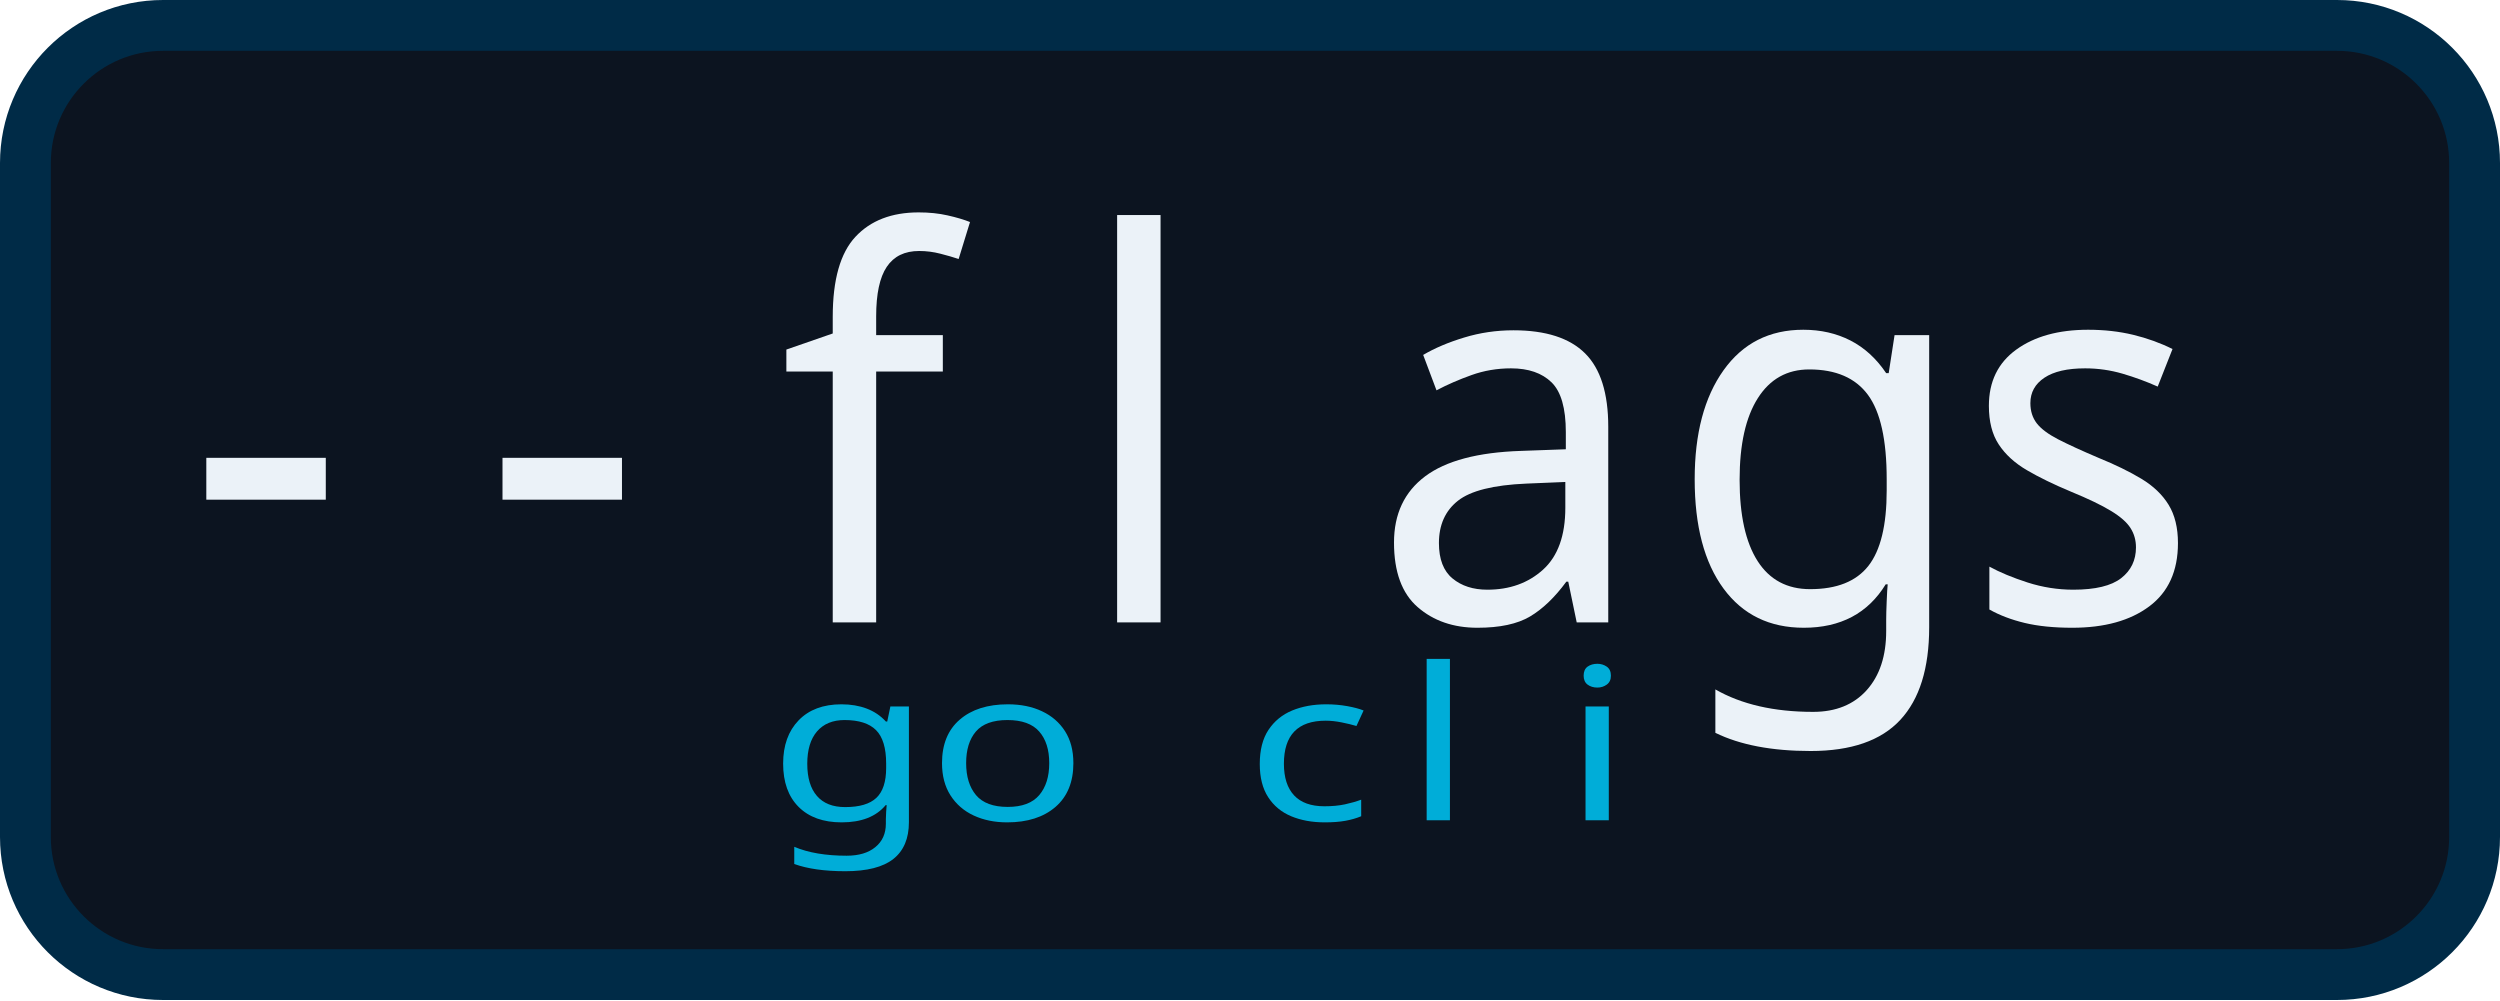
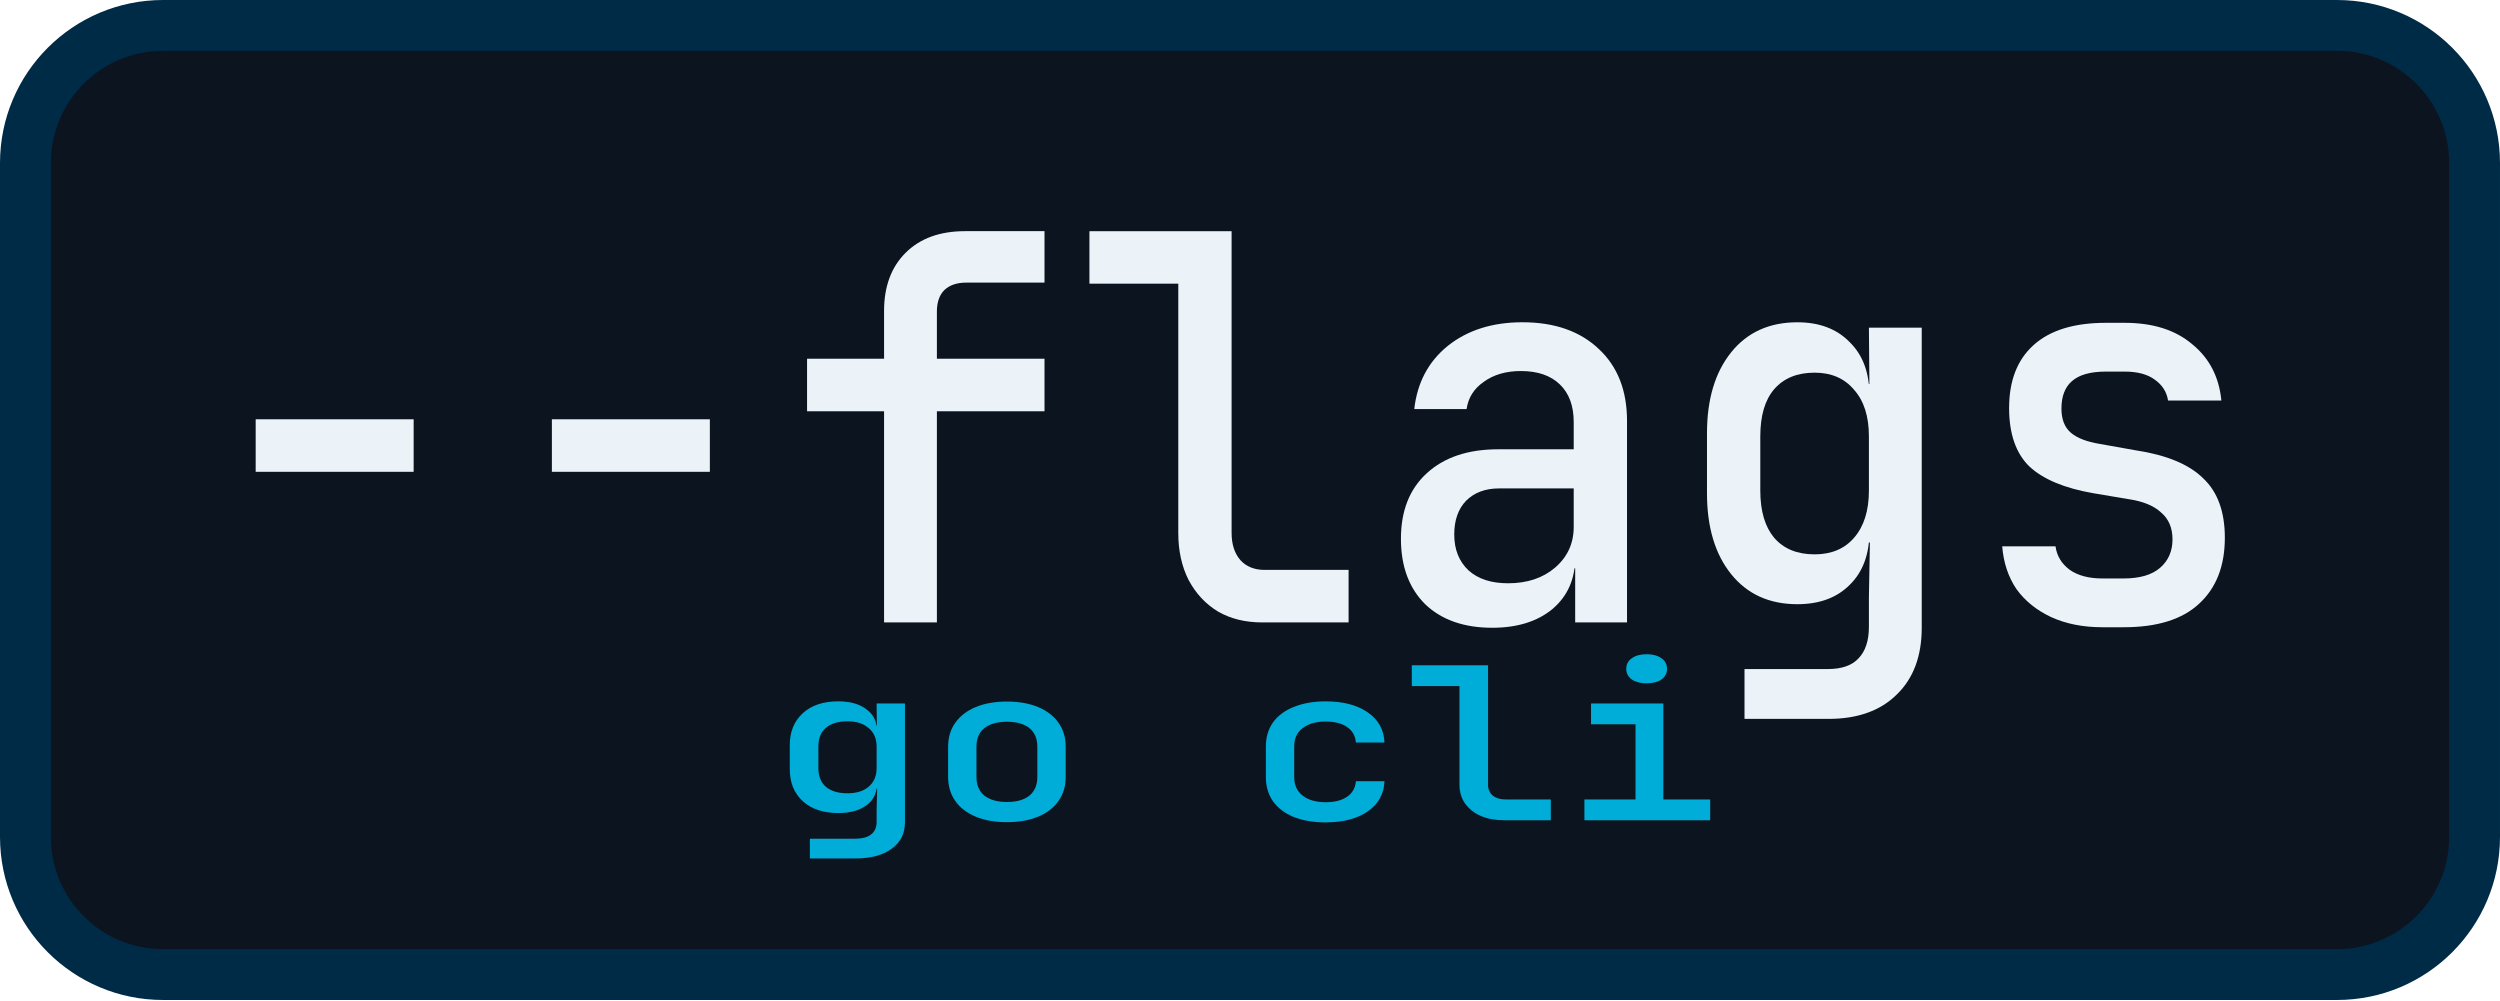
- <svg xmlns="http://www.w3.org/2000/svg" width="600" height="240" viewBox="0 0 600 240" role="img" aria-labelledby="title desc" version="1.1" id="svg3">
-   <defs id="defs3" />
-   <rect x="6.099" y="6.099" width="587.802" height="227.802" rx="33.032" fill="#0b1020" stroke="#1F2937" stroke-width="12.198" id="rect1" style="fill:#0c1420;fill-opacity:1;stroke:#002b47;stroke-opacity:1" />
-   <text style="font-weight:500;font-size:123.446px;font-family:'JetBrains Mono';-inkscape-font-specification:'JetBrains Mono, Medium';fill:#ebf2f8;stroke-width:1.102" transform="scale(0.9597326,1.041957)" x="46.656" y="143.357" id="text28">-</text>
-   <text style="font-weight:500;font-size:123.446px;font-family:'JetBrains Mono';-inkscape-font-specification:'JetBrains Mono, Medium';fill:#ebf2f8;stroke-width:1.102" transform="scale(0.9597326,1.041957)" x="120.723" y="143.357" id="text27">-</text>
-   <text style="font-weight:500;font-size:123.446px;font-family:'JetBrains Mono';-inkscape-font-specification:'JetBrains Mono, Medium';fill:#ebf2f8;stroke-width:1.102" transform="scale(0.9597326,1.041957)" x="194.791" y="143.357" id="text26">f</text>
-   <text style="font-weight:500;font-size:123.446px;font-family:'JetBrains Mono';-inkscape-font-specification:'JetBrains Mono, Medium';fill:#ebf2f8;stroke-width:1.102" transform="scale(0.9597326,1.041957)" x="268.859" y="143.357" id="text25">l</text>
-   <text style="font-weight:500;font-size:123.446px;font-family:'JetBrains Mono';-inkscape-font-specification:'JetBrains Mono, Medium';fill:#ebf2f8;stroke-width:1.102" transform="scale(0.9597326,1.041957)" x="342.926" y="143.357" id="text24">a</text>
-   <text style="font-weight:500;font-size:123.446px;font-family:'JetBrains Mono';-inkscape-font-specification:'JetBrains Mono, Medium';fill:#ebf2f8;stroke-width:1.102" transform="scale(0.9597326,1.041957)" x="416.994" y="143.357" id="text23">g</text>
-   <text style="font-weight:500;font-size:123.446px;font-family:'JetBrains Mono';-inkscape-font-specification:'JetBrains Mono, Medium';fill:#ebf2f8;stroke-width:1.102" transform="scale(0.9597326,1.041957)" x="491.062" y="143.357" id="text22">s</text>
-   <text style="font-weight:500;font-size:56.91px;font-family:'JetBrains Mono';-inkscape-font-specification:'JetBrains Mono, Medium';fill:#00add8;stroke-width:1.581" transform="scale(1.116711,0.8954868)" x="165.184" y="219.841" id="text33">g</text>
-   <text style="font-weight:500;font-size:56.91px;font-family:'JetBrains Mono';-inkscape-font-specification:'JetBrains Mono, Medium';fill:#00add8;stroke-width:1.581" transform="scale(1.116711,0.8954868)" x="199.33" y="219.841" id="text32">o</text>
-   <text style="font-weight:500;font-size:56.91px;font-family:'JetBrains Mono';-inkscape-font-specification:'JetBrains Mono, Medium';fill:#00add8;stroke-width:1.581" transform="scale(1.116711,0.8954868)" x="267.622" y="219.841" id="text31">c</text>
-   <text style="font-weight:500;font-size:56.91px;font-family:'JetBrains Mono';-inkscape-font-specification:'JetBrains Mono, Medium';fill:#00add8;stroke-width:1.581" transform="scale(1.116711,0.8954868)" x="301.768" y="219.841" id="text30">l</text>
-   <text style="font-weight:500;font-size:56.91px;font-family:'JetBrains Mono';-inkscape-font-specification:'JetBrains Mono, Medium';fill:#00add8;stroke-width:1.581" transform="scale(1.116711,0.8954868)" x="335.914" y="219.841" id="text29">i</text>
+ <svg xmlns="http://www.w3.org/2000/svg" width="600" height="240" aria-labelledby="title desc" role="img" version="1.1" viewBox="0 0 600 240">
+   <rect x="6.099" y="6.099" width="587.8" height="227.8" rx="33.032" fill="#0c1420" stroke="#002b47" stroke-width="12.198" />
+   <g fill="#ebf2f8" stroke-width="1.102">
+     <path transform="scale(.95973 1.042)" d="m63.938 108.67v-12.098h39.503v12.098z" aria-label="-" />
+     <path transform="scale(.95973 1.042)" d="m138.01 108.67v-12.098h39.503v12.098z" aria-label="-" />
+     <path transform="scale(.95973 1.042)" d="m221.08 143.36v-48.638h-19.258v-12.098h19.258v-10.987q0-8.518 5.432-13.456 5.432-4.938 14.814-4.938h19.875v11.851h-19.628q-3.457 0-5.432 1.728-1.852 1.728-1.852 4.938v10.863h26.911v12.098h-26.911v48.638z" aria-label="f" />
+     <path transform="scale(.95973 1.042)" d="m315.64 143.36q-6.296 0-10.987-2.469-4.691-2.592-7.407-7.283-2.592-4.691-2.592-10.863v-57.402h-22.22v-12.098h35.552v69.5q0 3.95 2.222 6.296 2.222 2.222 6.049 2.222h20.986v12.098z" aria-label="l" />
+     <path transform="scale(.95973 1.042)" d="m373.17 144.59q-10.616 0-16.789-5.432-6.049-5.555-6.049-15.06 0-9.629 6.419-15.06 6.543-5.555 17.9-5.555h18.887v-6.296q0-5.555-3.457-8.641t-9.752-3.086q-5.555 0-9.258 2.469-3.703 2.345-4.321 6.296h-13.085q1.111-9.135 8.394-14.567 7.407-5.432 18.64-5.432 12.098 0 19.134 6.172 7.036 6.049 7.036 16.542v46.416h-12.962v-12.468h-2.222l2.222-2.469q0 7.407-5.678 11.851-5.678 4.321-15.06 4.321zm3.95-10.246q7.16 0 11.727-3.58 4.691-3.703 4.691-9.382v-8.888h-18.64q-5.185 0-8.271 2.839-2.963 2.839-2.963 7.777 0 5.185 3.58 8.271 3.58 2.963 9.876 2.963z" aria-label="a" />
+     <path transform="scale(.95973 1.042)" d="m436.25 165.58v-11.48h20.862q5.185 0 7.654-2.469 2.592-2.469 2.592-7.283v-6.79l0.247-12.591h-2.839l2.716-2.469q0 7.777-4.938 12.221-4.814 4.444-13.085 4.444-10.493 0-16.542-6.913-6.049-6.913-6.049-18.64v-13.826q0-11.727 6.049-18.64 6.049-6.913 16.542-6.913 8.271 0 13.085 4.567 4.938 4.444 4.938 12.221l-2.716-2.592h2.716l-0.123-12.962h13.209v69.13q0 9.752-6.172 15.307-6.172 5.678-17.159 5.678zm17.529-37.898q6.296 0 9.876-3.827 3.703-3.95 3.703-10.863v-12.468q0-6.913-3.703-10.74-3.58-3.95-9.876-3.95-6.543 0-10.123 3.827-3.457 3.703-3.457 10.863v12.468q0 7.036 3.457 10.863 3.58 3.827 10.123 3.827z" aria-label="g" />
+     <path transform="scale(.95973 1.042)" d="m525.75 144.47q-7.283 0-12.838-2.345-5.432-2.345-8.641-6.419-3.086-4.197-3.58-9.876h13.332q0.494 3.333 3.58 5.432 3.086 1.975 8.147 1.975h5.308q6.049 0 9.135-2.469t3.086-6.543q0-3.95-2.839-6.172-2.716-2.345-8.147-3.086l-8.765-1.358q-10.863-1.728-16.048-6.172-5.061-4.567-5.061-13.456 0-9.382 6.049-14.443 6.172-5.185 18.147-5.185h4.691q10.616 0 16.912 4.938 6.419 4.814 7.283 12.962h-13.332q-0.494-2.963-3.333-4.814-2.716-1.852-7.53-1.852h-4.691q-5.802 0-8.518 2.222-2.592 2.099-2.592 6.296 0 3.703 2.345 5.555 2.345 1.852 7.283 2.592l9.012 1.481q11.48 1.605 16.789 6.419 5.432 4.691 5.432 13.702 0 9.752-6.419 15.184-6.296 5.432-18.887 5.432z" aria-label="s" />
+   </g>
+   <g fill="#00add8" stroke-width="1.581">
+     <path transform="scale(1.1167 .89549)" d="m174.06 230.08v-5.293h9.618q2.39 0 3.528-1.138 1.195-1.138 1.195-3.358v-3.13l0.114-5.805h-1.309l1.252-1.138q0 3.585-2.276 5.634-2.22 2.049-6.032 2.049-4.837 0-7.626-3.187-2.789-3.187-2.789-8.593v-6.374q0-5.406 2.789-8.593t7.626-3.187q3.813 0 6.032 2.106 2.276 2.049 2.276 5.634l-1.252-1.195h1.252l-0.057-5.976h6.089v31.869q0 4.496-2.845 7.057-2.845 2.618-7.91 2.618zm8.081-17.471q2.902 0 4.553-1.764 1.707-1.821 1.707-5.008v-5.748q0-3.187-1.707-4.951-1.65-1.821-4.553-1.821-3.016 0-4.667 1.764-1.593 1.707-1.593 5.008v5.748q0 3.244 1.593 5.008 1.65 1.764 4.667 1.764z" aria-label="g" />
+     <path transform="scale(1.1167 .89549)" d="m216.4 220.35q-3.87 0-6.715-1.48t-4.382-4.211q-1.537-2.732-1.537-6.431v-8.081q0-3.756 1.537-6.431 1.537-2.732 4.382-4.211 2.845-1.48 6.715-1.48t6.715 1.48q2.845 1.48 4.382 4.211 1.537 2.675 1.537 6.431v8.081q0 3.699-1.537 6.431-1.537 2.732-4.382 4.211t-6.715 1.48zm0-5.406q3.13 0 4.837-1.707 1.707-1.764 1.707-5.008v-8.081q0-3.301-1.707-5.008-1.707-1.707-4.837-1.707-3.073 0-4.837 1.707-1.707 1.707-1.707 5.008v8.081q0 3.244 1.707 5.008 1.764 1.707 4.837 1.707z" aria-label="o" />
+     <path transform="scale(1.1167 .89549)" d="m284.92 220.41q-3.87 0-6.829-1.423-2.902-1.48-4.496-4.211-1.537-2.789-1.537-6.488v-8.195q0-3.756 1.537-6.488 1.593-2.732 4.496-4.154 2.959-1.48 6.829-1.48 5.634 0 9.049 2.959t3.585 8.081h-6.146q-0.171-2.675-1.878-4.154-1.707-1.48-4.61-1.48-3.13 0-4.951 1.764-1.821 1.707-1.821 4.894v8.252q0 3.187 1.821 4.951t4.951 1.764q2.902 0 4.61-1.48 1.707-1.48 1.878-4.154h6.146q-0.171 5.122-3.585 8.081-3.415 2.959-9.049 2.959z" aria-label="c" />
+     <path transform="scale(1.1167 .89549)" d="m323.34 219.84q-2.902 0-5.065-1.138-2.163-1.195-3.415-3.358-1.195-2.163-1.195-5.008v-26.463h-10.244v-5.577h16.39v32.04q0 1.821 1.024 2.902 1.024 1.024 2.789 1.024h9.675v5.577z" aria-label="l" />
+     <path transform="scale(1.1167 .89549)" d="m340.52 219.84v-5.577h10.984v-20.146h-9.561v-5.577h15.536v25.723h10.073v5.577zm13.374-36.707q-1.992 0-3.187-1.024-1.195-1.081-1.195-2.845 0-1.821 1.195-2.845 1.195-1.081 3.187-1.081t3.187 1.081q1.195 1.024 1.195 2.845 0 1.764-1.195 2.845-1.195 1.024-3.187 1.024z" aria-label="i" />
+   </g>
</svg>
